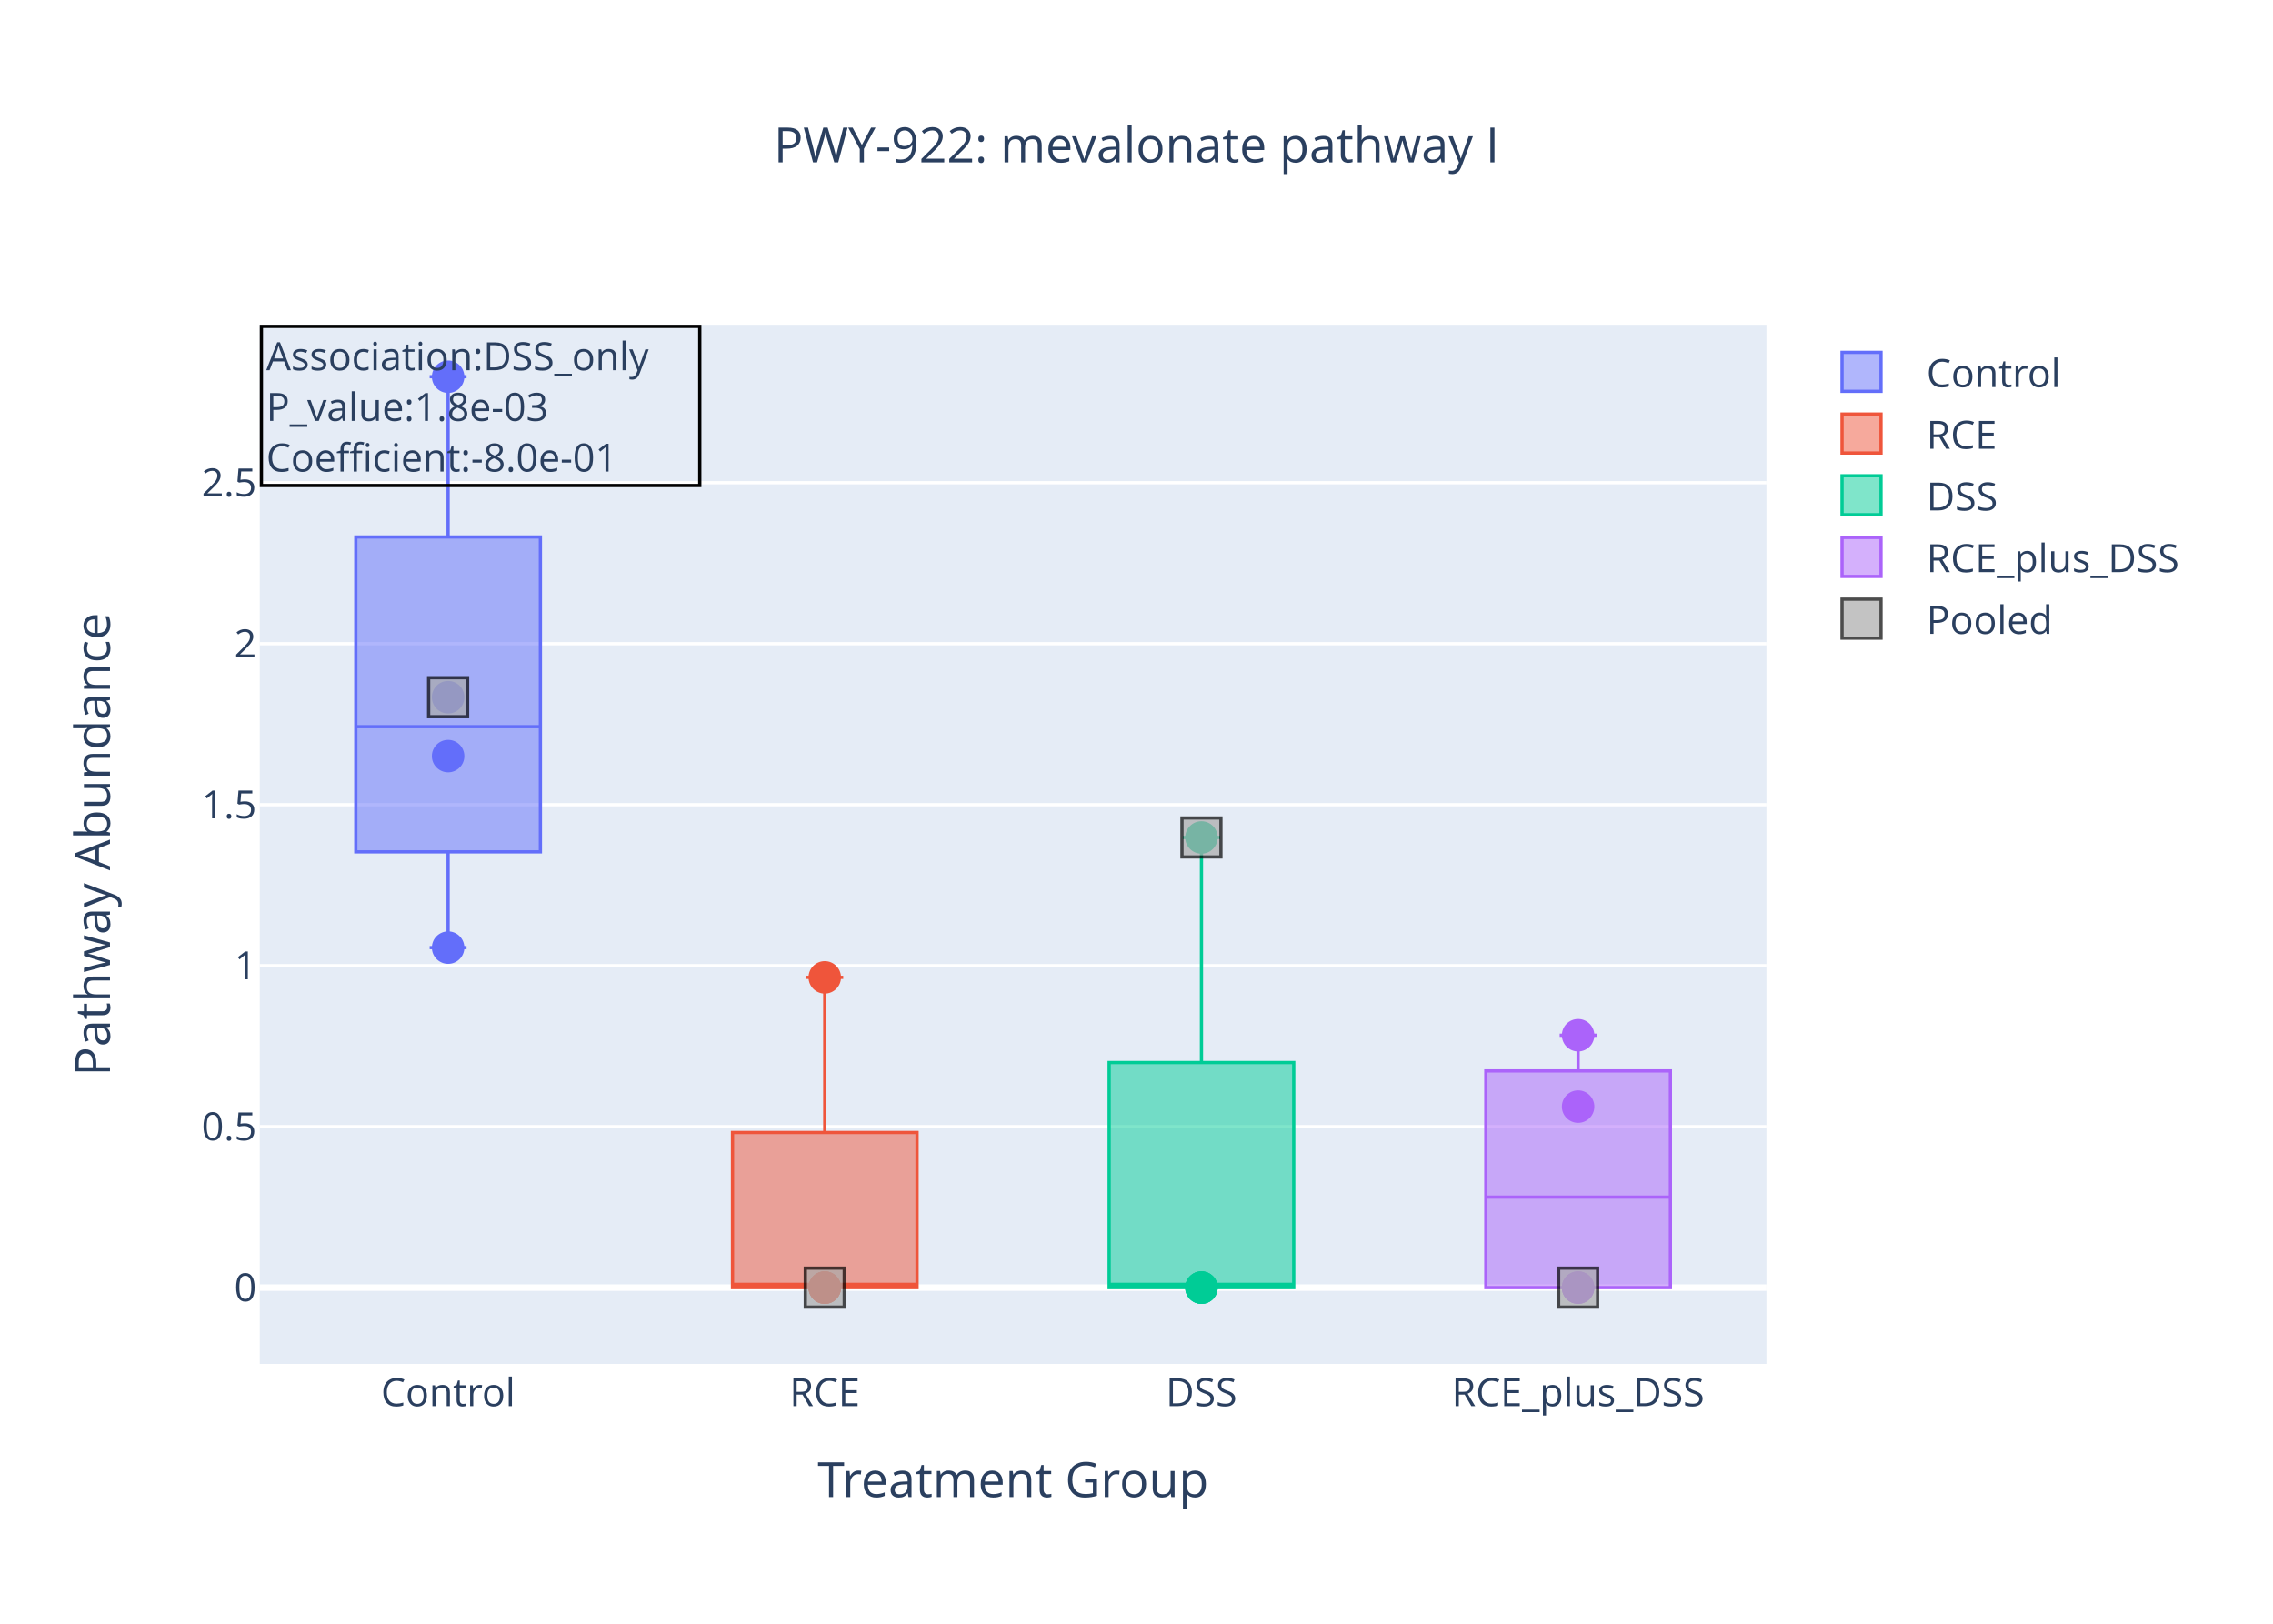
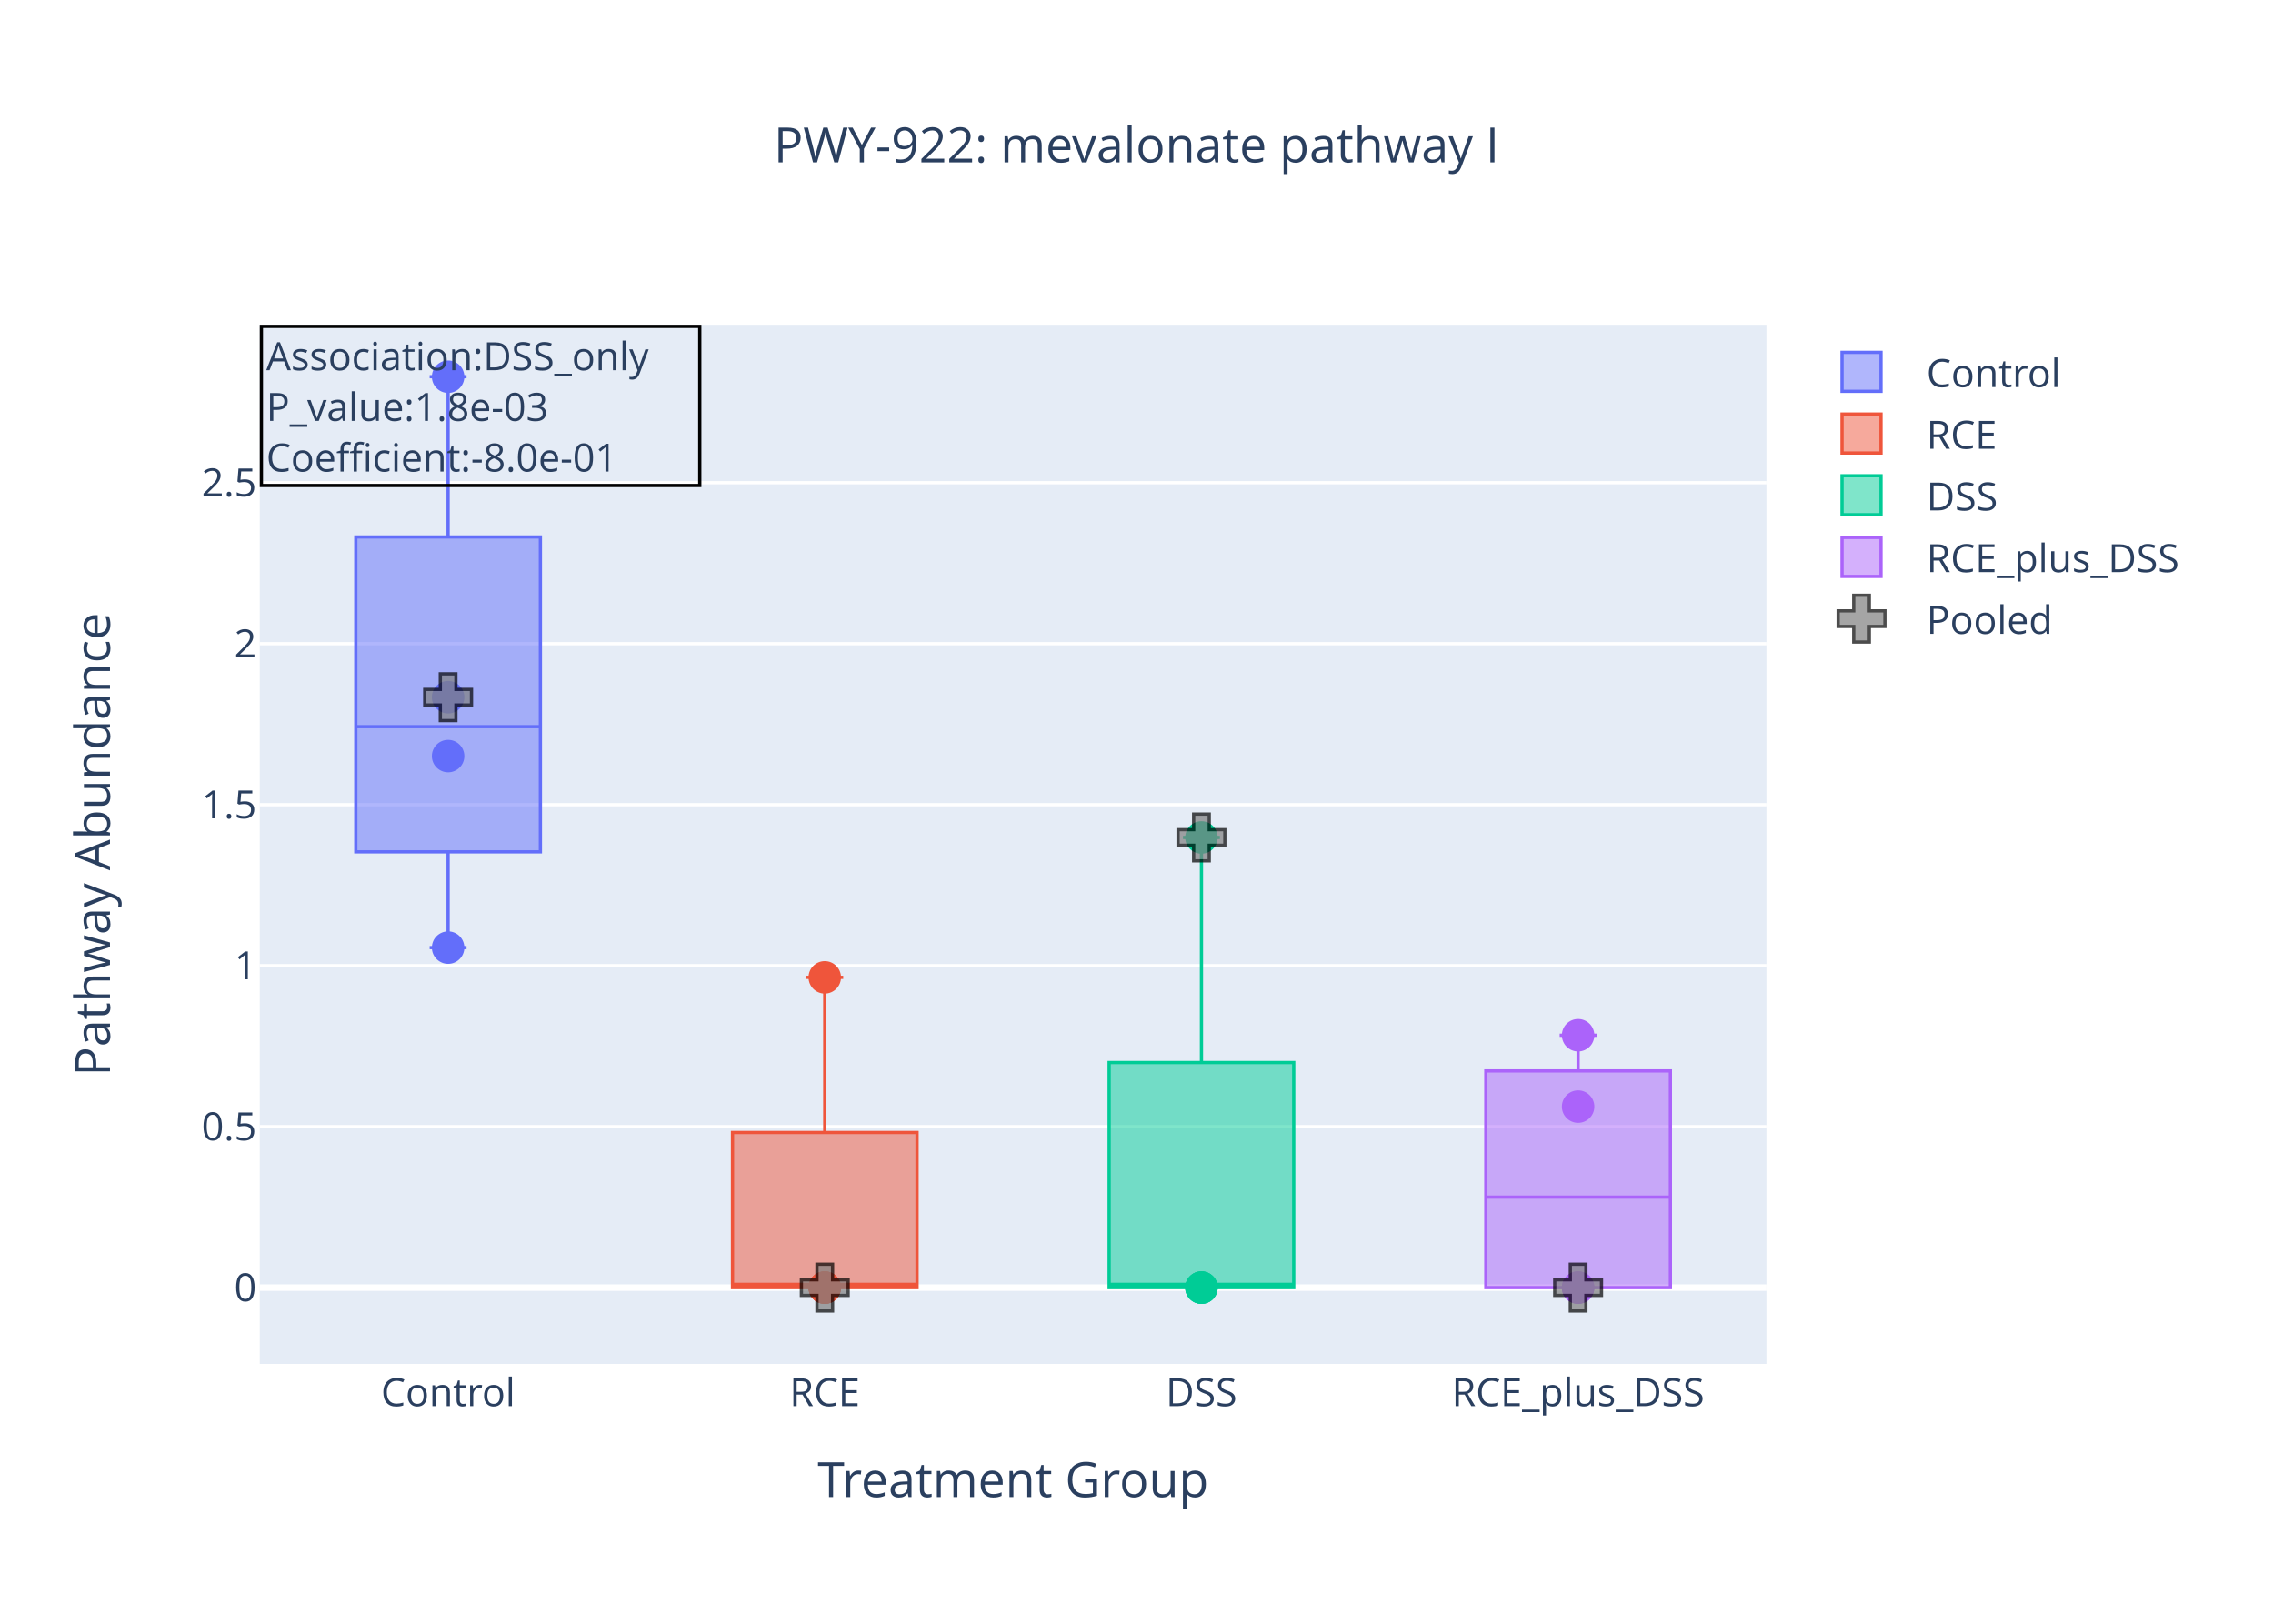
<svg xmlns="http://www.w3.org/2000/svg" class="main-svg" width="700" height="500" style="" viewBox="0 0 700 500">
  <rect x="0" y="0" width="700" height="500" style="fill: rgb(255, 255, 255); fill-opacity: 1;" />
-   <defs id="defs-a065da">
+   <defs id="defs-1e8ebc">
    <g class="clips">
-       <clipPath id="clipa065daxyplot" class="plotclip">
+       <clipPath id="clip1e8ebcxyplot" class="plotclip">
        <rect width="464" height="320" />
      </clipPath>
-       <clipPath class="axesclip" id="clipa065dax">
+       <clipPath class="axesclip" id="clip1e8ebcx">
        <rect x="80" y="0" width="464" height="500" />
      </clipPath>
-       <clipPath class="axesclip" id="clipa065day">
+       <clipPath class="axesclip" id="clip1e8ebcy">
        <rect x="0" y="100" width="700" height="320" />
      </clipPath>
-       <clipPath class="axesclip" id="clipa065daxy">
+       <clipPath class="axesclip" id="clip1e8ebcxy">
        <rect x="80" y="100" width="464" height="320" />
      </clipPath>
    </g>
    <g class="gradients" />
    <g class="patterns" />
  </defs>
  <g class="bglayer">
    <rect class="bg" x="80" y="100" width="464" height="320" style="fill: rgb(229, 236, 246); fill-opacity: 1; stroke-width: 0;" />
  </g>
  <g class="layer-below">
    <g class="imagelayer" />
    <g class="shapelayer" />
  </g>
  <g class="cartesianlayer">
    <g class="subplot xy">
      <g class="layer-subplot">
        <g class="shapelayer" />
        <g class="imagelayer" />
      </g>
      <g class="minor-gridlayer">
        <g class="x" />
        <g class="y" />
      </g>
      <g class="gridlayer">
        <g class="x" />
        <g class="y">
          <path class="ygrid crisp" transform="translate(0,346.93)" d="M80,0h464" style="stroke: rgb(255, 255, 255); stroke-opacity: 1; stroke-width: 1px;" />
          <path class="ygrid crisp" transform="translate(0,297.36)" d="M80,0h464" style="stroke: rgb(255, 255, 255); stroke-opacity: 1; stroke-width: 1px;" />
          <path class="ygrid crisp" transform="translate(0,247.79)" d="M80,0h464" style="stroke: rgb(255, 255, 255); stroke-opacity: 1; stroke-width: 1px;" />
          <path class="ygrid crisp" transform="translate(0,198.21)" d="M80,0h464" style="stroke: rgb(255, 255, 255); stroke-opacity: 1; stroke-width: 1px;" />
          <path class="ygrid crisp" transform="translate(0,148.64)" d="M80,0h464" style="stroke: rgb(255, 255, 255); stroke-opacity: 1; stroke-width: 1px;" />
        </g>
      </g>
      <g class="zerolinelayer">
        <path class="yzl zl crisp" transform="translate(0,396.5)" d="M80,0h464" style="stroke: rgb(255, 255, 255); stroke-opacity: 1; stroke-width: 2px;" />
      </g>
      <path class="xlines-below" />
      <path class="ylines-below" />
      <g class="overlines-below" />
      <g class="xaxislayer-below" />
      <g class="yaxislayer-below" />
      <g class="overaxes-below" />
-       <g class="plot" transform="translate(80,100)" clip-path="url(#clipa065daxyplot)">
+       <g class="plot" transform="translate(80,100)" clip-path="url(#clip1e8ebcxyplot)">
        <g class="boxlayer mlayer">
          <g class="trace boxes" style="opacity: 1;">
            <path class="box" d="M29.58,123.76H86.42M29.58,162.31H86.42V65.35H29.58ZM58,162.31V191.8M58,65.35V16M52.32,191.8H63.68M52.32,16H63.68" style="vector-effect: non-scaling-stroke; stroke-width: 1px; stroke: rgb(99, 110, 250); stroke-opacity: 1; fill: rgb(99, 110, 250); fill-opacity: 0.5;" />
            <g class="points">
              <path class="point" transform="translate(58,191.8)" d="M5,0A5,5 0 1,1 0,-5A5,5 0 0,1 5,0Z" style="opacity: 1; stroke-width: 0px; fill: rgb(99, 110, 250); fill-opacity: 1;" />
              <path class="point" transform="translate(58,132.82)" d="M5,0A5,5 0 1,1 0,-5A5,5 0 0,1 5,0Z" style="opacity: 1; stroke-width: 0px; fill: rgb(99, 110, 250); fill-opacity: 1;" />
              <path class="point" transform="translate(58,114.69)" d="M5,0A5,5 0 1,1 0,-5A5,5 0 0,1 5,0Z" style="opacity: 1; stroke-width: 0px; fill: rgb(99, 110, 250); fill-opacity: 1;" />
              <path class="point" transform="translate(58,16)" d="M5,0A5,5 0 1,1 0,-5A5,5 0 0,1 5,0Z" style="opacity: 1; stroke-width: 0px; fill: rgb(99, 110, 250); fill-opacity: 1;" />
            </g>
          </g>
          <g class="trace boxes" style="opacity: 1;">
            <path class="box" d="M145.58,295.5H202.42M145.58,296.5H202.42V248.73H145.58ZM174,296.5V296.5M174,248.73V200.96M168.32,296.5H179.68M168.32,200.96H179.68" style="vector-effect: non-scaling-stroke; stroke-width: 1px; stroke: rgb(239, 85, 59); stroke-opacity: 1; fill: rgb(239, 85, 59); fill-opacity: 0.5;" />
            <g class="points">
              <path class="point" transform="translate(174,296.5)" d="M5,0A5,5 0 1,1 0,-5A5,5 0 0,1 5,0Z" style="opacity: 1; stroke-width: 0px; fill: rgb(239, 85, 59); fill-opacity: 1;" />
              <path class="point" transform="translate(174,296.5)" d="M5,0A5,5 0 1,1 0,-5A5,5 0 0,1 5,0Z" style="opacity: 1; stroke-width: 0px; fill: rgb(239, 85, 59); fill-opacity: 1;" />
              <path class="point" transform="translate(174,296.5)" d="M5,0A5,5 0 1,1 0,-5A5,5 0 0,1 5,0Z" style="opacity: 1; stroke-width: 0px; fill: rgb(239, 85, 59); fill-opacity: 1;" />
              <path class="point" transform="translate(174,200.96)" d="M5,0A5,5 0 1,1 0,-5A5,5 0 0,1 5,0Z" style="opacity: 1; stroke-width: 0px; fill: rgb(239, 85, 59); fill-opacity: 1;" />
            </g>
          </g>
          <g class="trace boxes" style="opacity: 1;">
            <path class="box" d="M261.58,295.5H318.42M261.58,296.5H318.42V227.19H261.58ZM290,296.5V296.5M290,227.19V157.88M284.32,296.5H295.68M284.32,157.88H295.68" style="vector-effect: non-scaling-stroke; stroke-width: 1px; stroke: rgb(0, 204, 150); stroke-opacity: 1; fill: rgb(0, 204, 150); fill-opacity: 0.5;" />
            <g class="points">
              <path class="point" transform="translate(290,296.5)" d="M5,0A5,5 0 1,1 0,-5A5,5 0 0,1 5,0Z" style="opacity: 1; stroke-width: 0px; fill: rgb(0, 204, 150); fill-opacity: 1;" />
              <path class="point" transform="translate(290,296.5)" d="M5,0A5,5 0 1,1 0,-5A5,5 0 0,1 5,0Z" style="opacity: 1; stroke-width: 0px; fill: rgb(0, 204, 150); fill-opacity: 1;" />
              <path class="point" transform="translate(290,296.5)" d="M5,0A5,5 0 1,1 0,-5A5,5 0 0,1 5,0Z" style="opacity: 1; stroke-width: 0px; fill: rgb(0, 204, 150); fill-opacity: 1;" />
              <path class="point" transform="translate(290,157.88)" d="M5,0A5,5 0 1,1 0,-5A5,5 0 0,1 5,0Z" style="opacity: 1; stroke-width: 0px; fill: rgb(0, 204, 150); fill-opacity: 1;" />
            </g>
          </g>
          <g class="trace boxes" style="opacity: 1;">
            <path class="box" d="M377.58,268.63H434.42M377.58,296.5H434.42V229.77H377.58ZM406,296.5V296.5M406,229.77V218.78M400.32,296.5H411.68M400.32,218.78H411.68" style="vector-effect: non-scaling-stroke; stroke-width: 1px; stroke: rgb(171, 99, 250); stroke-opacity: 1; fill: rgb(171, 99, 250); fill-opacity: 0.5;" />
            <g class="points">
              <path class="point" transform="translate(406,296.5)" d="M5,0A5,5 0 1,1 0,-5A5,5 0 0,1 5,0Z" style="opacity: 1; stroke-width: 0px; fill: rgb(171, 99, 250); fill-opacity: 1;" />
              <path class="point" transform="translate(406,296.5)" d="M5,0A5,5 0 1,1 0,-5A5,5 0 0,1 5,0Z" style="opacity: 1; stroke-width: 0px; fill: rgb(171, 99, 250); fill-opacity: 1;" />
              <path class="point" transform="translate(406,240.76)" d="M5,0A5,5 0 1,1 0,-5A5,5 0 0,1 5,0Z" style="opacity: 1; stroke-width: 0px; fill: rgb(171, 99, 250); fill-opacity: 1;" />
              <path class="point" transform="translate(406,218.78)" d="M5,0A5,5 0 1,1 0,-5A5,5 0 0,1 5,0Z" style="opacity: 1; stroke-width: 0px; fill: rgb(171, 99, 250); fill-opacity: 1;" />
            </g>
          </g>
        </g>
        <g class="scatterlayer mlayer">
-           <g class="trace scatter trace6e4486" style="stroke-miterlimit: 2; opacity: 1;">
+           <g class="trace scatter tracedfa30d" style="stroke-miterlimit: 2; opacity: 1;">
            <g class="fills" />
            <g class="errorbars" />
            <g class="lines" />
            <g class="points">
-               <path class="point" transform="translate(58,114.69)" d="M6,6H-6V-6H6Z" style="opacity: 0.7; stroke-width: 1px; fill: rgb(169, 169, 169); fill-opacity: 1; stroke: rgb(0, 0, 0); stroke-opacity: 1;" />
-               <path class="point" transform="translate(290,157.88)" d="M6,6H-6V-6H6Z" style="opacity: 0.7; stroke-width: 1px; fill: rgb(169, 169, 169); fill-opacity: 1; stroke: rgb(0, 0, 0); stroke-opacity: 1;" />
-               <path class="point" transform="translate(174,296.5)" d="M6,6H-6V-6H6Z" style="opacity: 0.7; stroke-width: 1px; fill: rgb(169, 169, 169); fill-opacity: 1; stroke: rgb(0, 0, 0); stroke-opacity: 1;" />
-               <path class="point" transform="translate(406,296.5)" d="M6,6H-6V-6H6Z" style="opacity: 0.7; stroke-width: 1px; fill: rgb(169, 169, 169); fill-opacity: 1; stroke: rgb(0, 0, 0); stroke-opacity: 1;" />
+               <path class="point" transform="translate(58,114.69)" d="M7.2,2.4H2.4V7.2H-2.4V2.4H-7.2V-2.4H-2.4V-7.2H2.4V-2.4H7.2Z" style="opacity: 0.7; stroke-width: 1px; fill: rgb(127, 127, 127); fill-opacity: 1; stroke: rgb(0, 0, 0); stroke-opacity: 1;" />
+               <path class="point" transform="translate(290,157.88)" d="M7.2,2.4H2.4V7.2H-2.4V2.4H-7.2V-2.4H-2.4V-7.2H2.4V-2.4H7.2Z" style="opacity: 0.7; stroke-width: 1px; fill: rgb(127, 127, 127); fill-opacity: 1; stroke: rgb(0, 0, 0); stroke-opacity: 1;" />
+               <path class="point" transform="translate(174,296.5)" d="M7.2,2.4H2.4V7.2H-2.4V2.4H-7.2V-2.4H-2.4V-7.2H2.4V-2.4H7.2Z" style="opacity: 0.7; stroke-width: 1px; fill: rgb(127, 127, 127); fill-opacity: 1; stroke: rgb(0, 0, 0); stroke-opacity: 1;" />
+               <path class="point" transform="translate(406,296.5)" d="M7.2,2.4H2.4V7.2H-2.4V2.4H-7.2V-2.4H-2.4V-7.2H2.4V-2.4H7.2Z" style="opacity: 0.7; stroke-width: 1px; fill: rgb(127, 127, 127); fill-opacity: 1; stroke: rgb(0, 0, 0); stroke-opacity: 1;" />
            </g>
            <g class="text" />
          </g>
        </g>
      </g>
      <g class="overplot" />
      <path class="xlines-above crisp" d="M0,0" style="fill: none;" />
      <path class="ylines-above crisp" d="M0,0" style="fill: none;" />
      <g class="overlines-above" />
      <g class="xaxislayer-above">
        <g class="xtick">
          <text text-anchor="middle" x="0" y="433" transform="translate(138,0)" style="font-family: 'Open Sans', verdana, arial, sans-serif; font-size: 12px; fill: rgb(42, 63, 95); fill-opacity: 1; white-space: pre; opacity: 1;">Control</text>
        </g>
        <g class="xtick">
          <text text-anchor="middle" x="0" y="433" transform="translate(254,0)" style="font-family: 'Open Sans', verdana, arial, sans-serif; font-size: 12px; fill: rgb(42, 63, 95); fill-opacity: 1; white-space: pre; opacity: 1;">RCE</text>
        </g>
        <g class="xtick">
          <text text-anchor="middle" x="0" y="433" transform="translate(370,0)" style="font-family: 'Open Sans', verdana, arial, sans-serif; font-size: 12px; fill: rgb(42, 63, 95); fill-opacity: 1; white-space: pre; opacity: 1;">DSS</text>
        </g>
        <g class="xtick">
          <text text-anchor="middle" x="0" y="433" transform="translate(486,0)" style="font-family: 'Open Sans', verdana, arial, sans-serif; font-size: 12px; fill: rgb(42, 63, 95); fill-opacity: 1; white-space: pre; opacity: 1;">RCE_plus_DSS</text>
        </g>
      </g>
      <g class="yaxislayer-above">
        <g class="ytick">
          <text text-anchor="end" x="79" y="4.2" transform="translate(0,396.5)" style="font-family: 'Open Sans', verdana, arial, sans-serif; font-size: 12px; fill: rgb(42, 63, 95); fill-opacity: 1; white-space: pre; opacity: 1;">0</text>
        </g>
        <g class="ytick">
          <text text-anchor="end" x="79" y="4.2" style="font-family: 'Open Sans', verdana, arial, sans-serif; font-size: 12px; fill: rgb(42, 63, 95); fill-opacity: 1; white-space: pre; opacity: 1;" transform="translate(0,346.93)">0.5</text>
        </g>
        <g class="ytick">
          <text text-anchor="end" x="79" y="4.2" style="font-family: 'Open Sans', verdana, arial, sans-serif; font-size: 12px; fill: rgb(42, 63, 95); fill-opacity: 1; white-space: pre; opacity: 1;" transform="translate(0,297.36)">1</text>
        </g>
        <g class="ytick">
          <text text-anchor="end" x="79" y="4.2" style="font-family: 'Open Sans', verdana, arial, sans-serif; font-size: 12px; fill: rgb(42, 63, 95); fill-opacity: 1; white-space: pre; opacity: 1;" transform="translate(0,247.79)">1.5</text>
        </g>
        <g class="ytick">
          <text text-anchor="end" x="79" y="4.2" style="font-family: 'Open Sans', verdana, arial, sans-serif; font-size: 12px; fill: rgb(42, 63, 95); fill-opacity: 1; white-space: pre; opacity: 1;" transform="translate(0,198.21)">2</text>
        </g>
        <g class="ytick">
          <text text-anchor="end" x="79" y="4.2" style="font-family: 'Open Sans', verdana, arial, sans-serif; font-size: 12px; fill: rgb(42, 63, 95); fill-opacity: 1; white-space: pre; opacity: 1;" transform="translate(0,148.64)">2.5</text>
        </g>
      </g>
      <g class="overaxes-above" />
    </g>
  </g>
  <g class="polarlayer" />
  <g class="smithlayer" />
  <g class="ternarylayer" />
  <g class="geolayer" />
  <g class="funnelarealayer" />
  <g class="pielayer" />
  <g class="iciclelayer" />
  <g class="treemaplayer" />
  <g class="sunburstlayer" />
  <g class="glimages" />
-   <defs id="topdefs-a065da">
+   <defs id="topdefs-1e8ebc">
    <g class="clips" />
-     <clipPath id="legenda065da">
+     <clipPath id="legend1e8ebc">
      <rect width="135" height="105" x="0" y="0" />
    </clipPath>
  </defs>
  <g class="layer-above">
    <g class="imagelayer" />
    <g class="shapelayer" />
  </g>
  <g class="infolayer">
    <g class="legend" pointer-events="all" transform="translate(553.28,100)">
      <rect class="bg" shape-rendering="crispEdges" width="135" height="105" x="0" y="0" style="stroke: rgb(68, 68, 68); stroke-opacity: 1; fill: rgb(255, 255, 255); fill-opacity: 1; stroke-width: 0px;" />
-       <g class="scrollbox" transform="" clip-path="url(#legenda065da)">
+       <g class="scrollbox" transform="" clip-path="url(#legend1e8ebc)">
        <g class="groups">
          <g class="traces" transform="translate(0,14.5)" style="opacity: 1;">
            <text class="legendtext" text-anchor="start" x="40" y="4.68" style="font-family: 'Open Sans', verdana, arial, sans-serif; font-size: 12px; fill: rgb(42, 63, 95); fill-opacity: 1; white-space: pre;">Control</text>
            <g class="layers" style="opacity: 1;">
              <g class="legendfill" />
              <g class="legendlines" />
              <g class="legendsymbols">
                <g class="legendpoints">
                  <path class="legendbox" d="M6,6H-6V-6H6Z" transform="translate(20,0)" style="stroke-width: 1px; fill: rgb(99, 110, 250); fill-opacity: 0.5; stroke: rgb(99, 110, 250); stroke-opacity: 1;" />
                </g>
              </g>
            </g>
            <rect class="legendtoggle" x="0" y="-9.5" width="129.844" height="19" style="fill: rgb(0, 0, 0); fill-opacity: 0;" />
          </g>
          <g class="traces" transform="translate(0,33.5)" style="opacity: 1;">
            <text class="legendtext" text-anchor="start" x="40" y="4.68" style="font-family: 'Open Sans', verdana, arial, sans-serif; font-size: 12px; fill: rgb(42, 63, 95); fill-opacity: 1; white-space: pre;">RCE</text>
            <g class="layers" style="opacity: 1;">
              <g class="legendfill" />
              <g class="legendlines" />
              <g class="legendsymbols">
                <g class="legendpoints">
                  <path class="legendbox" d="M6,6H-6V-6H6Z" transform="translate(20,0)" style="stroke-width: 1px; fill: rgb(239, 85, 59); fill-opacity: 0.5; stroke: rgb(239, 85, 59); stroke-opacity: 1;" />
                </g>
              </g>
            </g>
            <rect class="legendtoggle" x="0" y="-9.5" width="129.844" height="19" style="fill: rgb(0, 0, 0); fill-opacity: 0;" />
          </g>
          <g class="traces" transform="translate(0,52.5)" style="opacity: 1;">
            <text class="legendtext" text-anchor="start" x="40" y="4.68" style="font-family: 'Open Sans', verdana, arial, sans-serif; font-size: 12px; fill: rgb(42, 63, 95); fill-opacity: 1; white-space: pre;">DSS</text>
            <g class="layers" style="opacity: 1;">
              <g class="legendfill" />
              <g class="legendlines" />
              <g class="legendsymbols">
                <g class="legendpoints">
                  <path class="legendbox" d="M6,6H-6V-6H6Z" transform="translate(20,0)" style="stroke-width: 1px; fill: rgb(0, 204, 150); fill-opacity: 0.5; stroke: rgb(0, 204, 150); stroke-opacity: 1;" />
                </g>
              </g>
            </g>
            <rect class="legendtoggle" x="0" y="-9.5" width="129.844" height="19" style="fill: rgb(0, 0, 0); fill-opacity: 0;" />
          </g>
          <g class="traces" transform="translate(0,71.5)" style="opacity: 1;">
            <text class="legendtext" text-anchor="start" x="40" y="4.68" style="font-family: 'Open Sans', verdana, arial, sans-serif; font-size: 12px; fill: rgb(42, 63, 95); fill-opacity: 1; white-space: pre;">RCE_plus_DSS</text>
            <g class="layers" style="opacity: 1;">
              <g class="legendfill" />
              <g class="legendlines" />
              <g class="legendsymbols">
                <g class="legendpoints">
                  <path class="legendbox" d="M6,6H-6V-6H6Z" transform="translate(20,0)" style="stroke-width: 1px; fill: rgb(171, 99, 250); fill-opacity: 0.5; stroke: rgb(171, 99, 250); stroke-opacity: 1;" />
                </g>
              </g>
            </g>
            <rect class="legendtoggle" x="0" y="-9.5" width="129.844" height="19" style="fill: rgb(0, 0, 0); fill-opacity: 0;" />
          </g>
          <g class="traces" transform="translate(0,90.5)" style="opacity: 1;">
            <text class="legendtext" text-anchor="start" x="40" y="4.68" style="font-family: 'Open Sans', verdana, arial, sans-serif; font-size: 12px; fill: rgb(42, 63, 95); fill-opacity: 1; white-space: pre;">Pooled</text>
            <g class="layers" style="opacity: 1;">
              <g class="legendfill" />
              <g class="legendlines" />
              <g class="legendsymbols">
                <g class="legendpoints">
-                   <path class="scatterpts" transform="translate(20,0)" d="M6,6H-6V-6H6Z" style="opacity: 0.7; stroke-width: 1px; fill: rgb(169, 169, 169); fill-opacity: 1; stroke: rgb(0, 0, 0); stroke-opacity: 1;" />
+                   <path class="scatterpts" transform="translate(20,0)" d="M7.2,2.4H2.4V7.2H-2.4V2.4H-7.2V-2.4H-2.4V-7.2H2.4V-2.4H7.2Z" style="opacity: 0.7; stroke-width: 1px; fill: rgb(127, 127, 127); fill-opacity: 1; stroke: rgb(0, 0, 0); stroke-opacity: 1;" />
                </g>
              </g>
            </g>
            <rect class="legendtoggle" x="0" y="-9.5" width="129.844" height="19" style="fill: rgb(0, 0, 0); fill-opacity: 0;" />
          </g>
        </g>
      </g>
      <rect class="scrollbar" rx="20" ry="3" width="0" height="0" x="0" y="0" style="fill: rgb(128, 139, 164); fill-opacity: 1;" />
    </g>
    <g class="g-gtitle">
      <text class="gtitle" x="350" y="50" text-anchor="middle" dy="0em" style="font-family: 'Open Sans', verdana, arial, sans-serif; font-size: 15px; fill: rgb(42, 63, 95); opacity: 1; font-weight: normal; white-space: pre;">PWY-922: mevalonate pathway I</text>
    </g>
    <g class="g-xtitle">
      <text class="xtitle" x="312" y="461" text-anchor="middle" style="font-family: 'Open Sans', verdana, arial, sans-serif; font-size: 15px; fill: rgb(42, 63, 95); opacity: 1; font-weight: normal; white-space: pre;">Treatment Group</text>
    </g>
    <g class="g-ytitle">
      <text class="ytitle" transform="rotate(-90,33.875,260)" x="33.875" y="260" text-anchor="middle" style="font-family: 'Open Sans', verdana, arial, sans-serif; font-size: 15px; fill: rgb(42, 63, 95); opacity: 1; font-weight: normal; white-space: pre;">Pathway Abundance</text>
    </g>
    <g class="annotation" data-index="0" style="opacity: 1;">
      <g class="annotation-text-g" transform="rotate(0,148,125)">
        <g class="cursor-pointer" transform="translate(80,100)">
          <rect class="bg" x="0.5" y="0.5" width="135" height="49" style="stroke-width: 1px; stroke: rgb(0, 0, 0); stroke-opacity: 1; fill: rgb(0, 0, 0); fill-opacity: 0;" />
          <text class="annotation-text" text-anchor="start" x="2" y="14" style="font-family: 'Open Sans', verdana, arial, sans-serif; font-size: 12px; fill: rgb(42, 63, 95); fill-opacity: 1; white-space: pre;">
            <tspan class="line" dy="0em" x="2" y="14">Association:DSS_only</tspan>
            <tspan class="line" dy="1.3em" x="2" y="14">P_value:1.8e-03</tspan>
            <tspan class="line" dy="2.6em" x="2" y="14">Coefficient:-8.0e-01</tspan>
          </text>
        </g>
      </g>
    </g>
  </g>
</svg>
